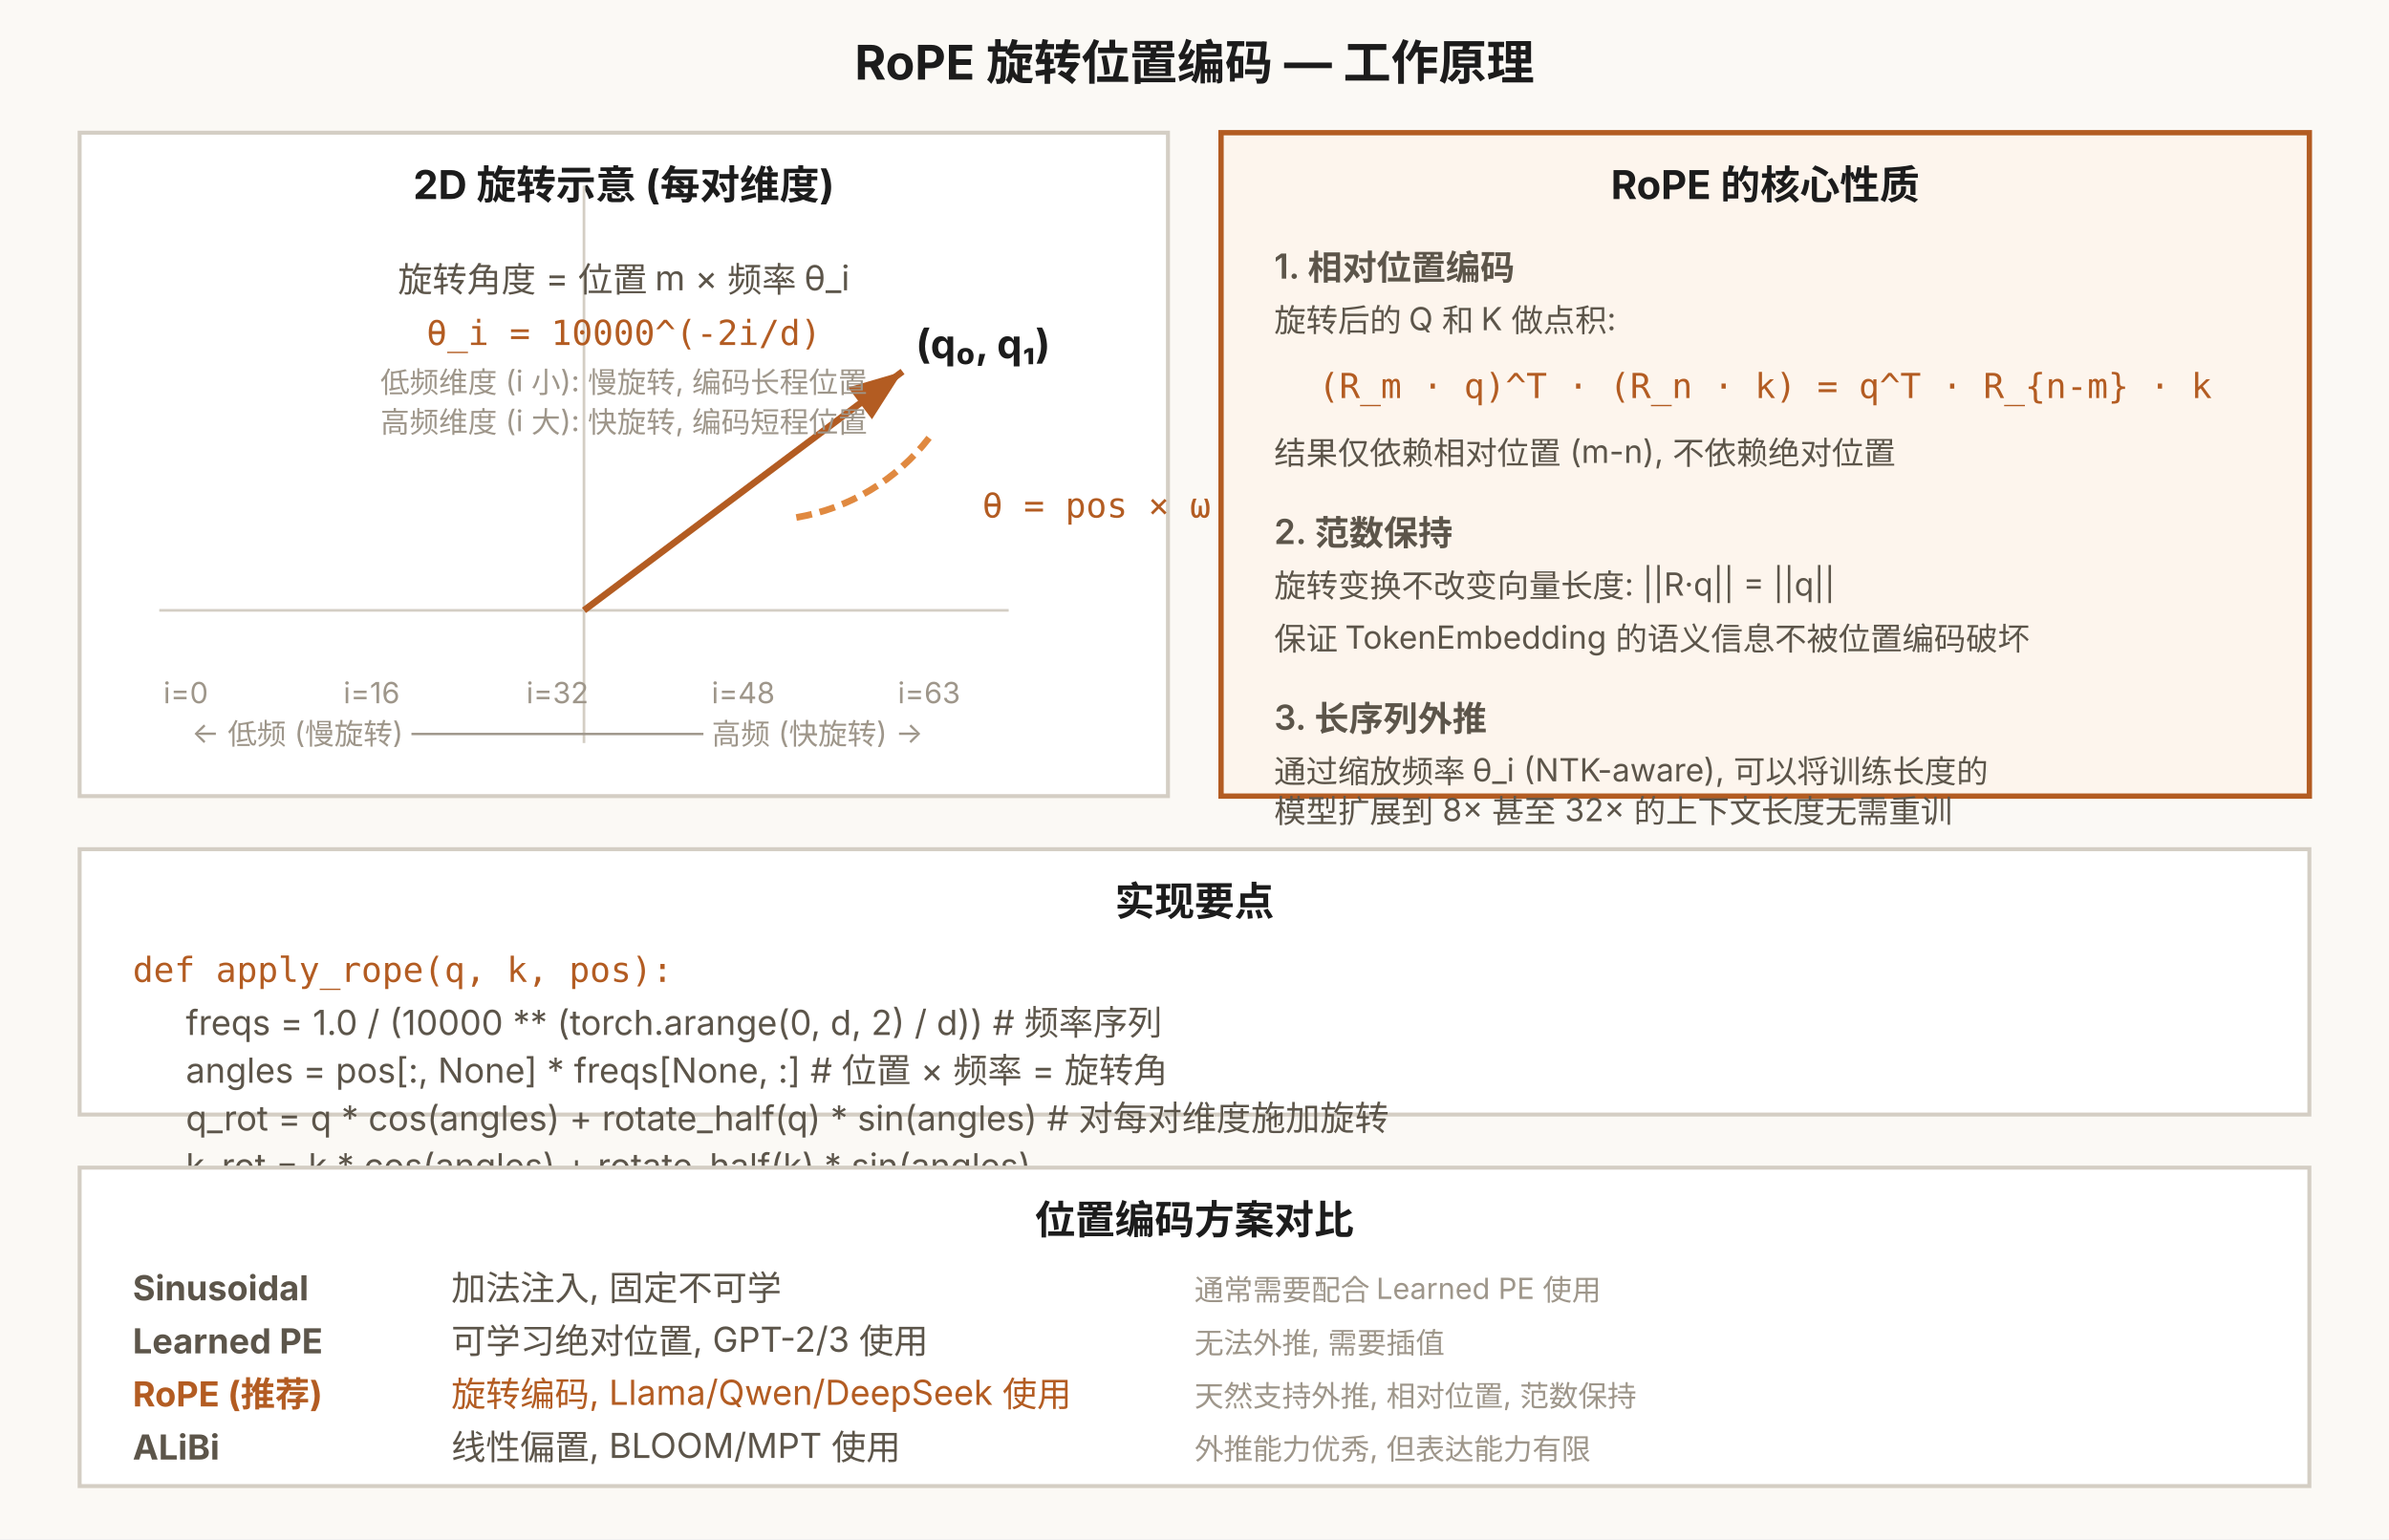
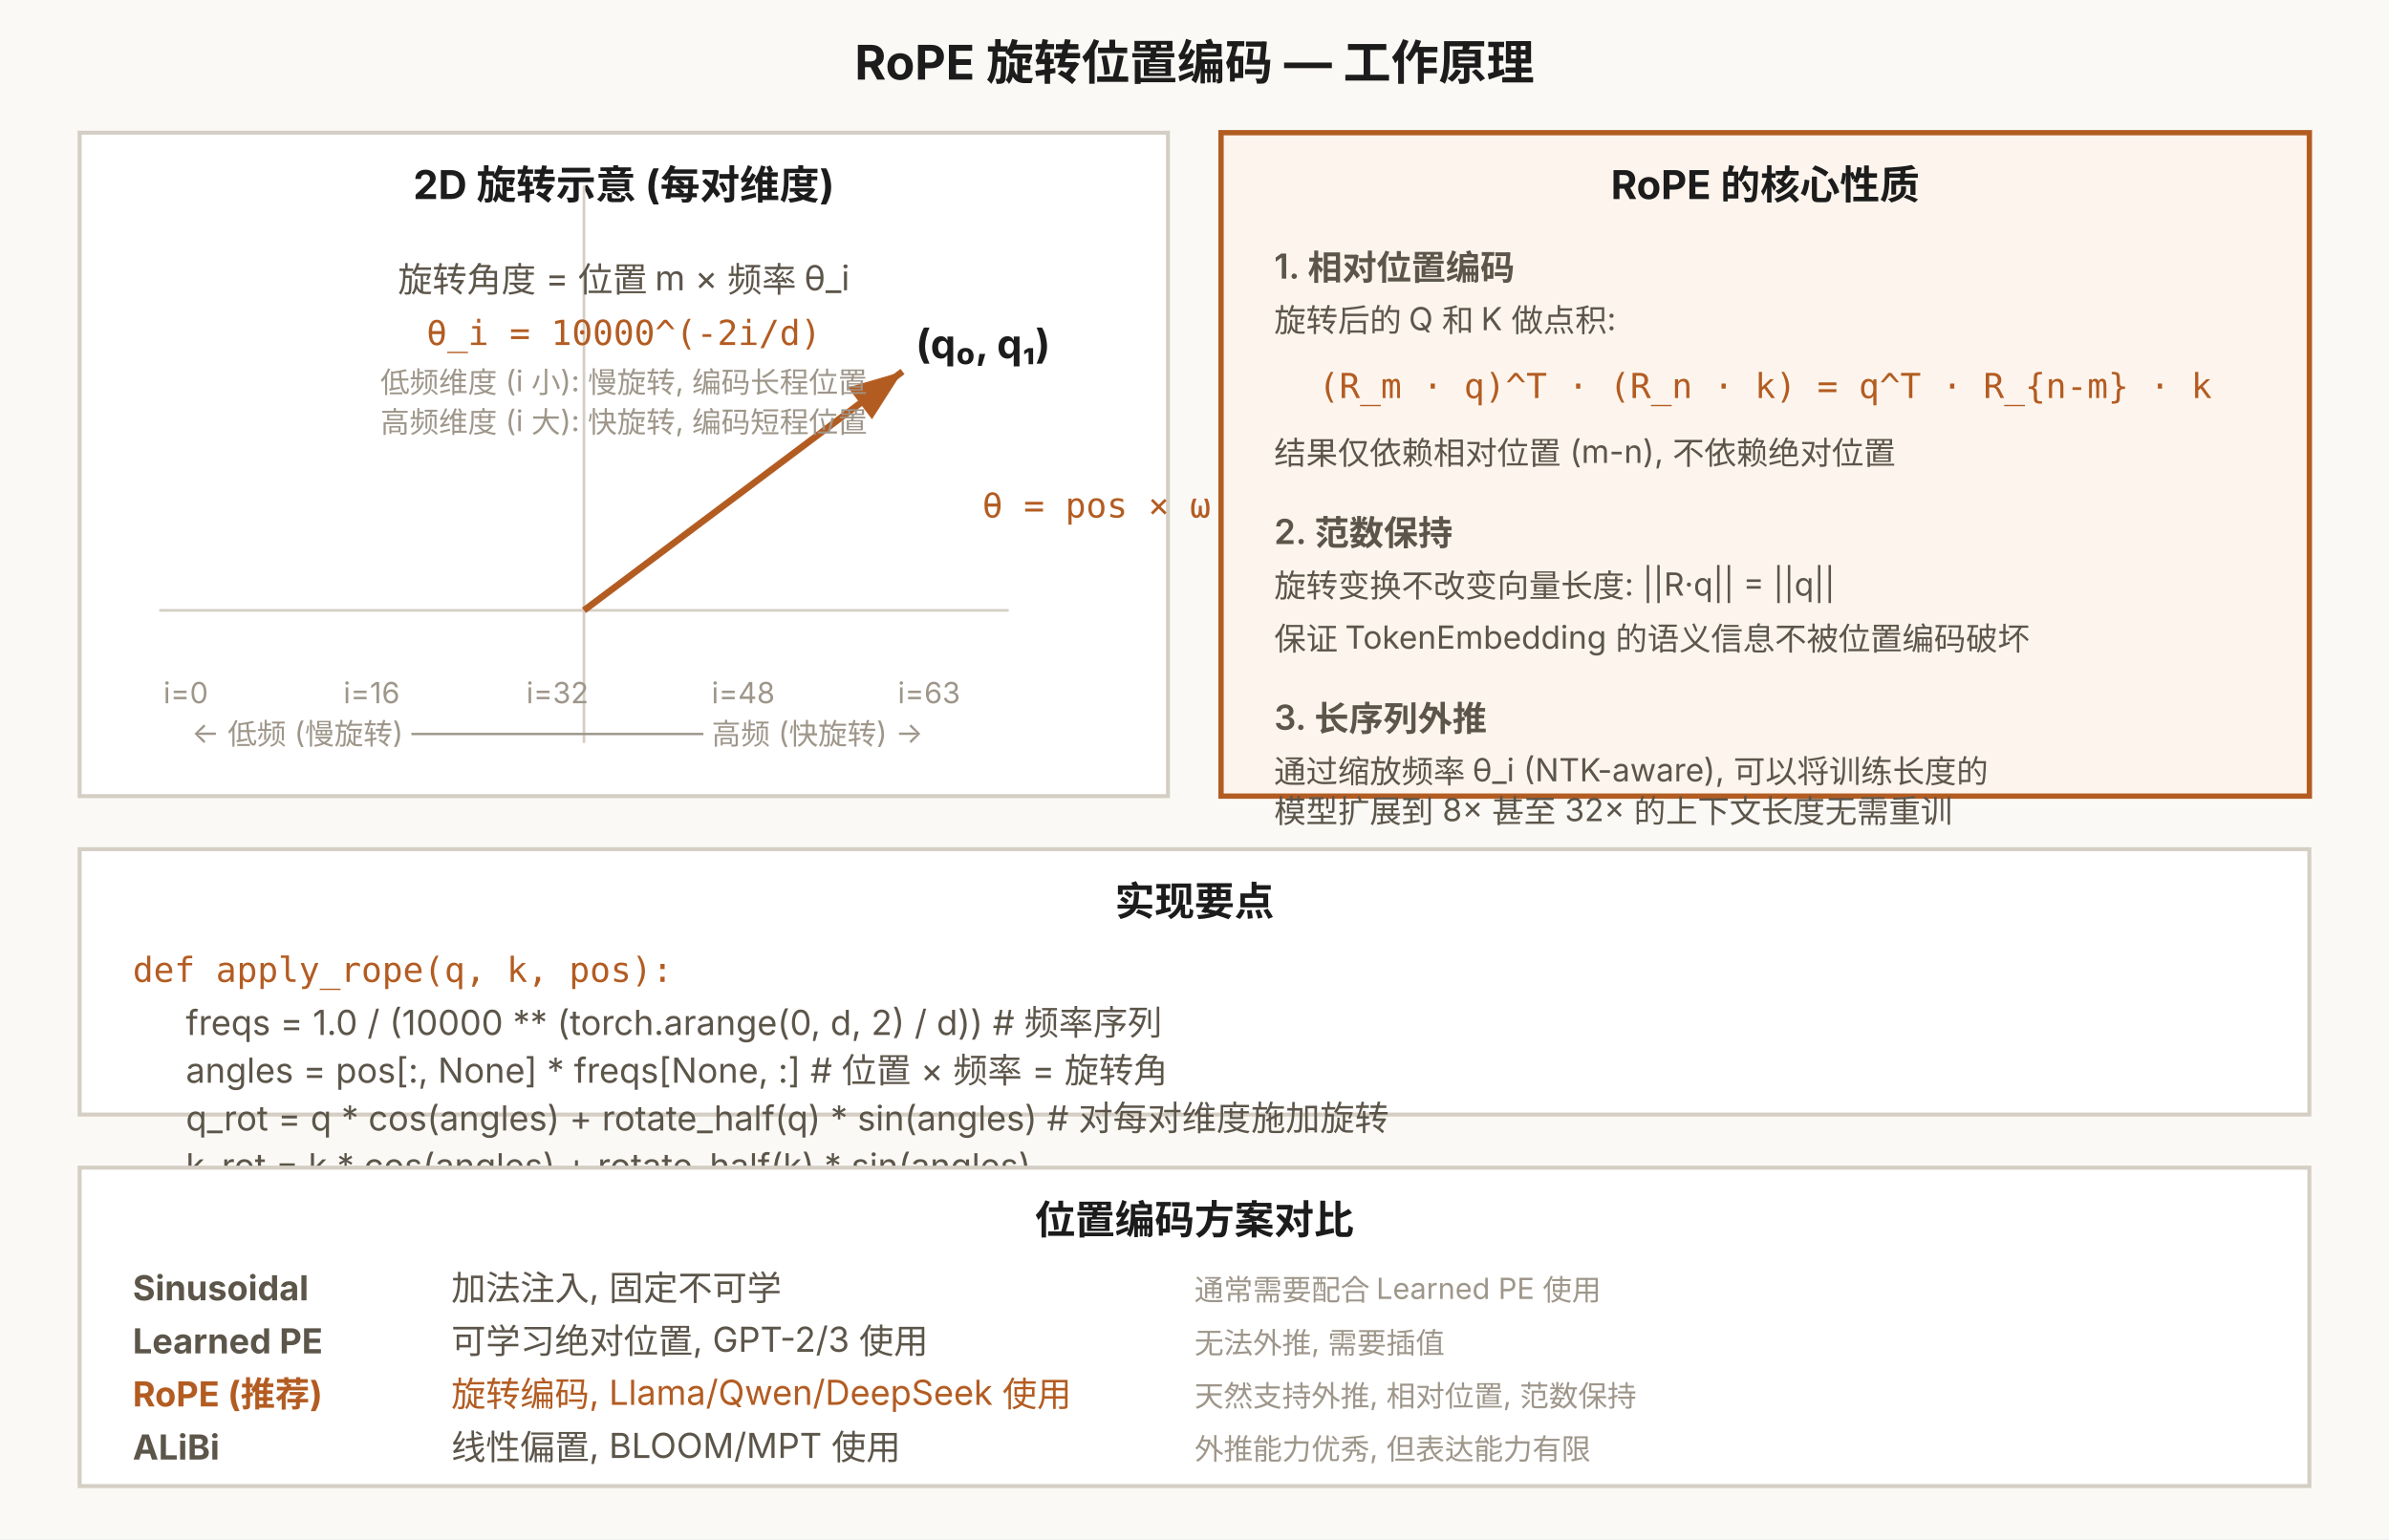
<svg xmlns="http://www.w3.org/2000/svg" viewBox="0 0 900 580" fill="none">
  <defs>
    <style>
+ 
      text{font-family:system-ui,-apple-system,sans-serif}
      .bg{fill:#fbf9f5}
      .box{fill:#fff;stroke:#d4cec4;stroke-width:1.5}
      .b2{fill:#fdf5ed;stroke:#b35c22;stroke-width:2}
      .t1{fill:#5c554a;font-size:13px}
      .t2{fill:#1c1c1c;font-size:15px;font-weight:700}
      .t3{fill:#b35c22;font-size:13px;font-family:'JetBrains Mono','Fira Code',monospace}
      .ts{fill:#9e968a;font-size:11px}
      .arr{stroke:#b35c22;stroke-width:2;fill:none;marker-end:url(#ah)}
-       .rot{stroke:#e08940;stroke-width:2.5;fill:none;stroke-dasharray:6 3}
-       @media(prefers-color-scheme:dark){
-         .bg{fill:#1a1814}
-         .box{fill:#24221d;stroke:#504a40}
-         .b2{fill:#2a2018;stroke:#e08940}
-         .t1{fill:#a09888}
-         .t2{fill:#ede8df}
-         .t3{fill:#e08940}
-         .ts{fill:#8a8278}
+       
      }
+     
    </style>
    <marker id="ah" markerWidth="8" markerHeight="6" refX="8" refY="3" orient="auto">
      <polygon points="0 0,8 3,0 6" fill="#b35c22" />
    </marker>
  </defs>
  <rect class="bg" width="900" height="580" />
  <text class="t2" x="450" y="30" text-anchor="middle" style="font-size:18px">RoPE 旋转位置编码 — 工作原理</text>
  <rect class="box" x="30" y="50" width="410" height="250" />
  <text class="t2" x="235" y="75" text-anchor="middle">2D 旋转示意 (每对维度)</text>
  <line x1="60" y1="230" x2="380" y2="230" stroke="#d4cec4" stroke-width="1" />
  <line x1="220" y1="70" x2="220" y2="280" stroke="#d4cec4" stroke-width="1" />
  <line x1="220" y1="230" x2="340" y2="140" stroke="#b35c22" stroke-width="2.5" marker-end="url(#ah)" />
  <text class="t2" x="345" y="135" text-anchor="start">(q₀, q₁)</text>
  <path class="rot" d="M 300 195 A 80 80 0 0 0 350 165" />
  <text class="t3" x="370" y="195" text-anchor="start">θ = pos × ω</text>
  <text class="t1" x="235" y="110" text-anchor="middle">旋转角度 = 位置 m × 频率 θ_i</text>
  <text class="t3" x="235" y="130" text-anchor="middle">θ_i = 10000^(-2i/d)</text>
  <text class="ts" x="235" y="148" text-anchor="middle">低频维度 (i 小): 慢旋转, 编码长程位置</text>
  <text class="ts" x="235" y="163" text-anchor="middle">高频维度 (i 大): 快旋转, 编码短程位置</text>
  <g transform="translate(70,265)">
    <text class="ts" x="0" y="0" text-anchor="middle">i=0</text>
    <text class="ts" x="70" y="0" text-anchor="middle">i=16</text>
    <text class="ts" x="140" y="0" text-anchor="middle">i=32</text>
    <text class="ts" x="210" y="0" text-anchor="middle">i=48</text>
    <text class="ts" x="280" y="0" text-anchor="middle">i=63</text>
    <text class="ts" x="140" y="15" text-anchor="middle">← 低频 (慢旋转) —————————— 高频 (快旋转) →</text>
  </g>
  <rect class="b2" x="460" y="50" width="410" height="250" />
  <text class="t2" x="665" y="75" text-anchor="middle">RoPE 的核心性质</text>
  <text class="t1" x="480" y="105" text-anchor="start" style="font-weight:600">1. 相对位置编码</text>
  <text class="t1" x="480" y="125" text-anchor="start" style="font-size:12px">旋转后的 Q 和 K 做点积:</text>
  <text class="t3" x="665" y="150" text-anchor="middle">(R_m · q)^T · (R_n · k) = q^T · R_{n-m} · k</text>
  <text class="t1" x="480" y="175" text-anchor="start" style="font-size:12px">结果仅依赖相对位置 (m-n), 不依赖绝对位置</text>
  <text class="t1" x="480" y="205" text-anchor="start" style="font-weight:600">2. 范数保持</text>
  <text class="t1" x="480" y="225" text-anchor="start" style="font-size:12px">旋转变换不改变向量长度: ||R·q|| = ||q||</text>
  <text class="t1" x="480" y="245" text-anchor="start" style="font-size:12px">保证 TokenEmbedding 的语义信息不被位置编码破坏</text>
  <text class="t1" x="480" y="275" text-anchor="start" style="font-weight:600">3. 长序列外推</text>
  <text class="t1" x="480" y="295" text-anchor="start" style="font-size:12px">通过缩放频率 θ_i (NTK-aware), 可以将训练长度的</text>
  <text class="t1" x="480" y="310" text-anchor="start" style="font-size:12px">模型扩展到 8× 甚至 32× 的上下文长度无需重训</text>
  <rect class="box" x="30" y="320" width="840" height="100" />
  <text class="t2" x="450" y="345" text-anchor="middle">实现要点</text>
  <g font-family="'JetBrains Mono','Fira Code',monospace" font-size="12">
    <text class="t3" x="50" y="370" text-anchor="start">def apply_rope(q, k, pos):</text>
    <text class="t1" x="70" y="390" text-anchor="start">freqs = 1.0 / (10000 ** (torch.arange(0, d, 2) / d))   # 频率序列</text>
    <text class="t1" x="70" y="408" text-anchor="start">angles = pos[:, None] * freqs[None, :]                     # 位置 × 频率 = 旋转角</text>
    <text class="t1" x="70" y="426" text-anchor="start">q_rot = q * cos(angles) + rotate_half(q) * sin(angles)    # 对每对维度施加旋转</text>
    <text class="t1" x="70" y="444" text-anchor="start">k_rot = k * cos(angles) + rotate_half(k) * sin(angles)</text>
  </g>
  <rect class="box" x="30" y="440" width="840" height="120" />
  <text class="t2" x="450" y="465" text-anchor="middle">位置编码方案对比</text>
  <g font-size="12">
    <text class="t1" x="50" y="490" text-anchor="start" style="font-weight:700">Sinusoidal</text>
    <text class="t1" x="170" y="490" text-anchor="start">加法注入, 固定不可学</text>
    <text class="ts" x="450" y="490" text-anchor="start">通常需要配合 Learned PE 使用</text>
    <text class="t1" x="50" y="510" text-anchor="start" style="font-weight:700">Learned PE</text>
    <text class="t1" x="170" y="510" text-anchor="start">可学习绝对位置, GPT-2/3 使用</text>
    <text class="ts" x="450" y="510" text-anchor="start">无法外推, 需要插值</text>
    <text class="t1" x="50" y="530" text-anchor="start" style="font-weight:700;fill:#b35c22">RoPE (推荐)</text>
    <text class="t1" x="170" y="530" text-anchor="start" style="fill:#b35c22">旋转编码, Llama/Qwen/DeepSeek 使用</text>
    <text class="ts" x="450" y="530" text-anchor="start">天然支持外推, 相对位置, 范数保持</text>
    <text class="t1" x="50" y="550" text-anchor="start" style="font-weight:700">ALiBi</text>
    <text class="t1" x="170" y="550" text-anchor="start">线性偏置, BLOOM/MPT 使用</text>
    <text class="ts" x="450" y="550" text-anchor="start">外推能力优秀, 但表达能力有限</text>
  </g>
</svg>
